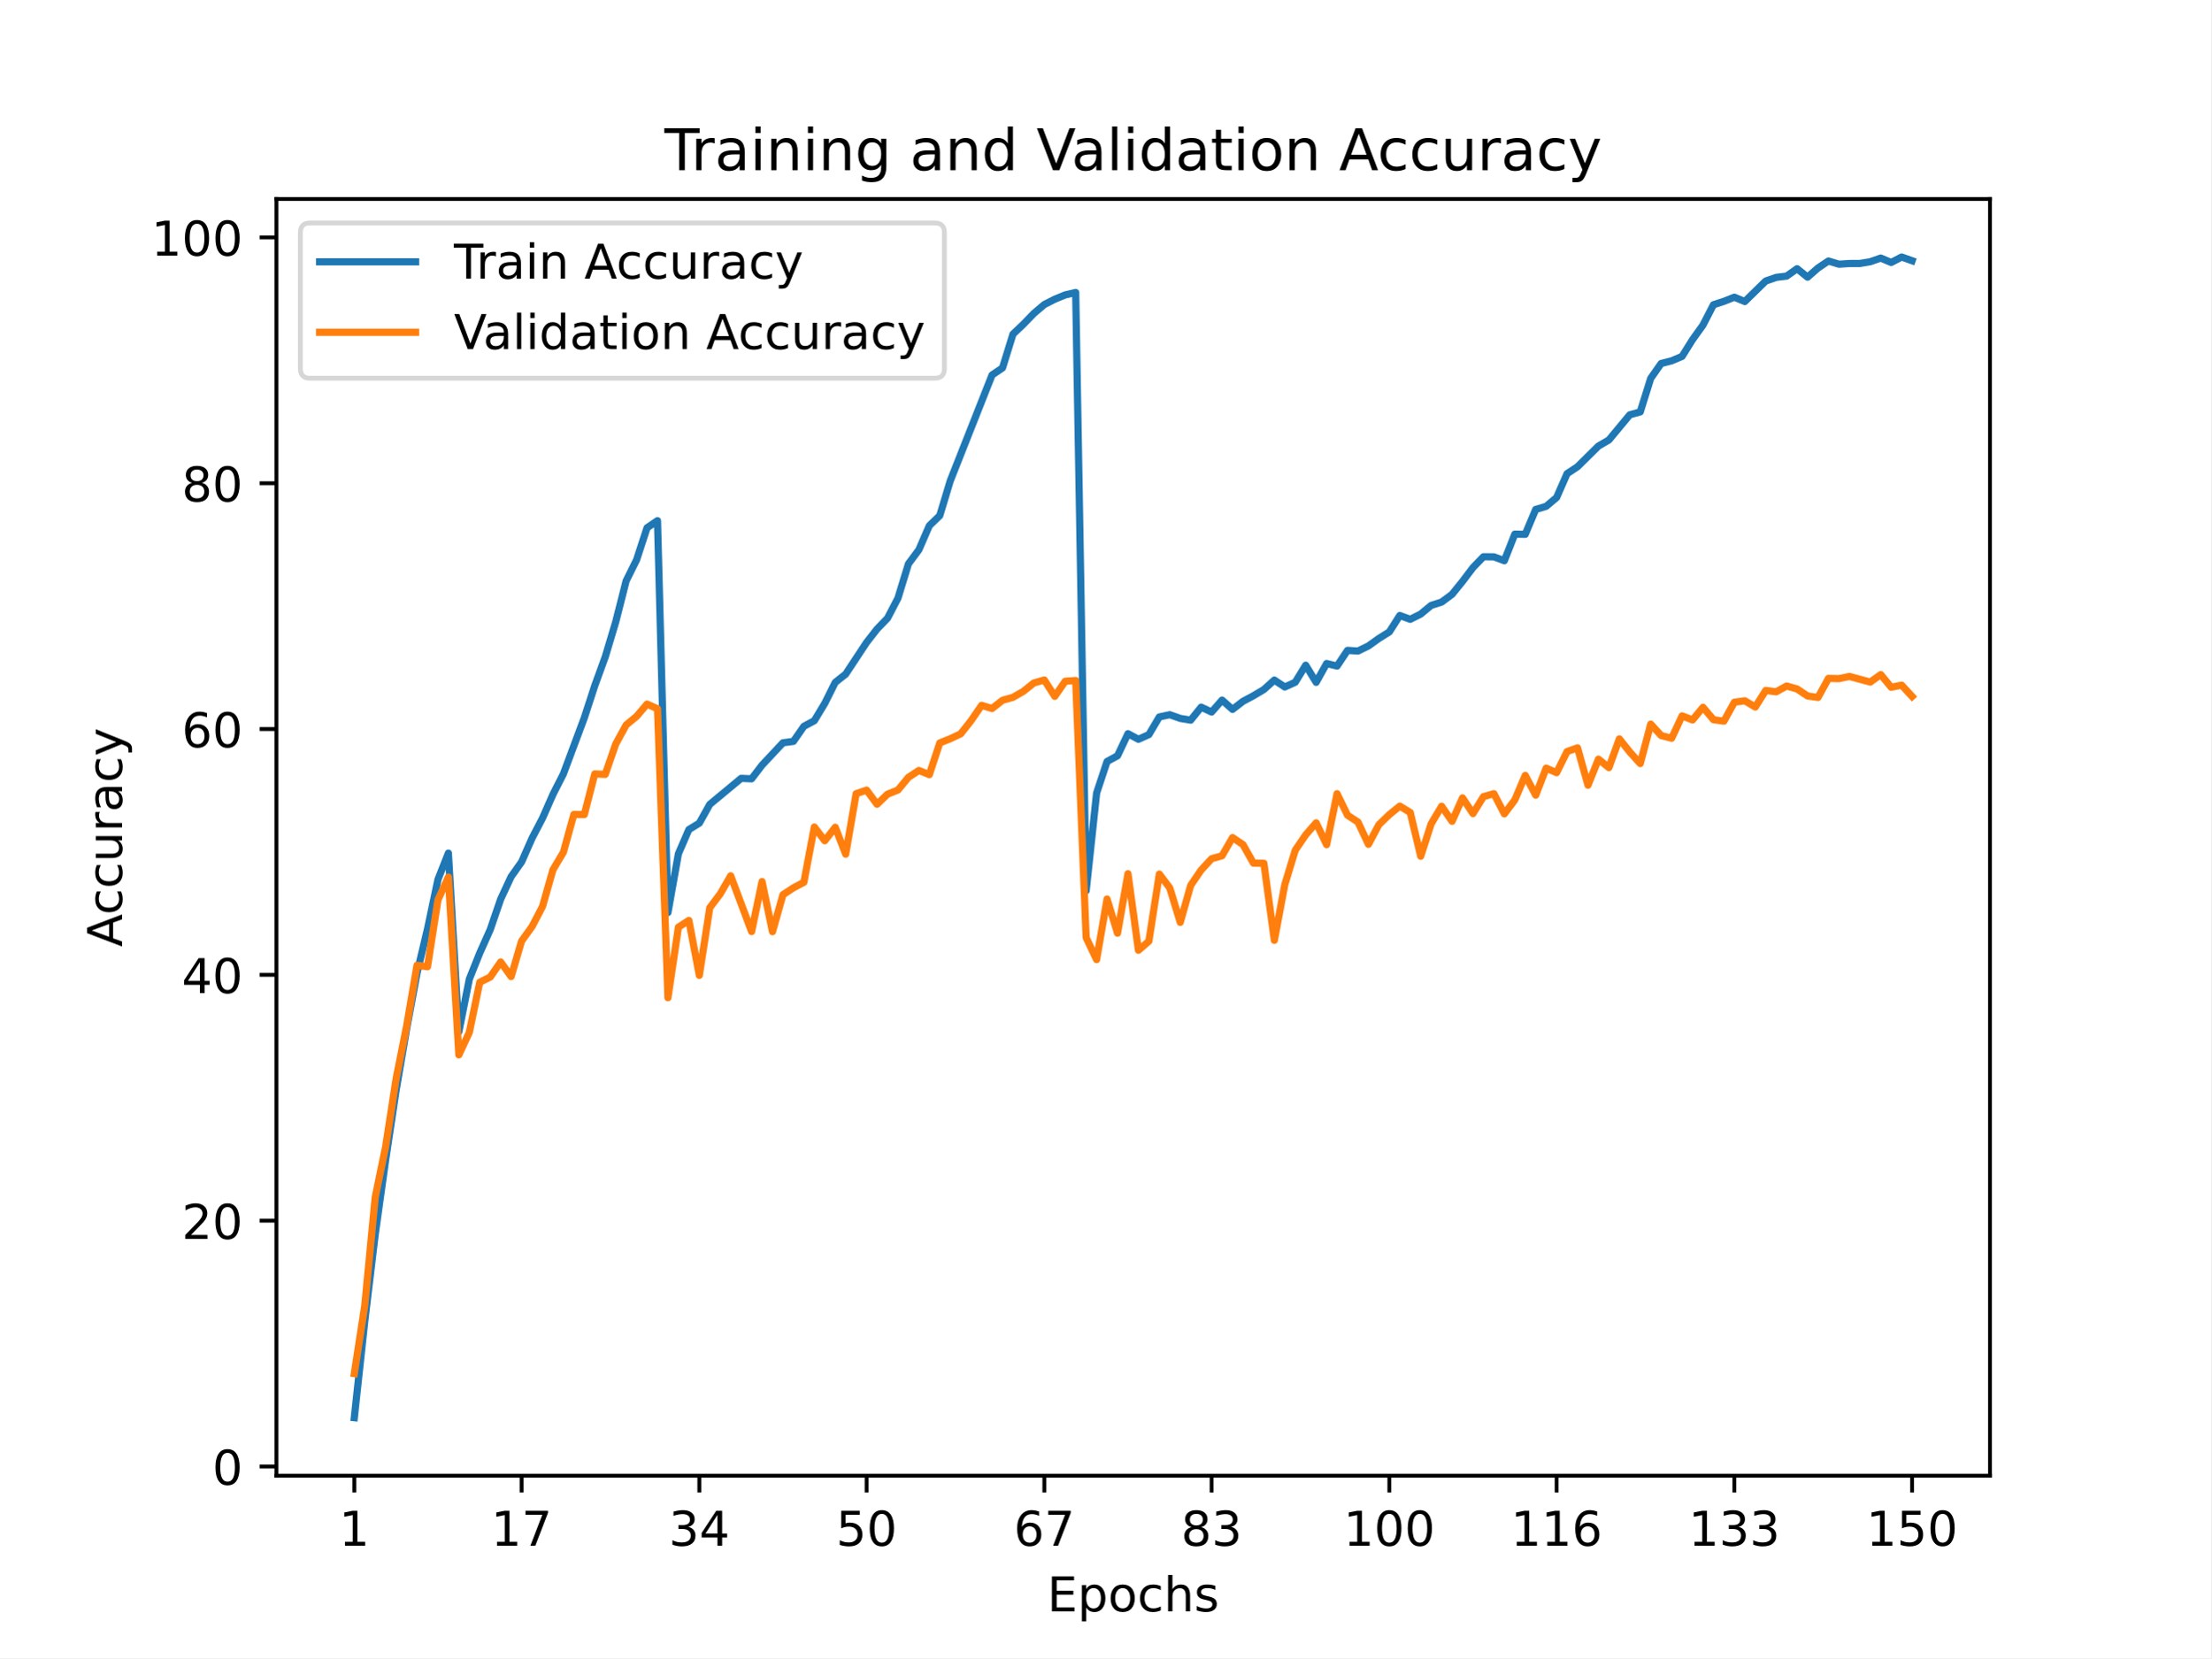
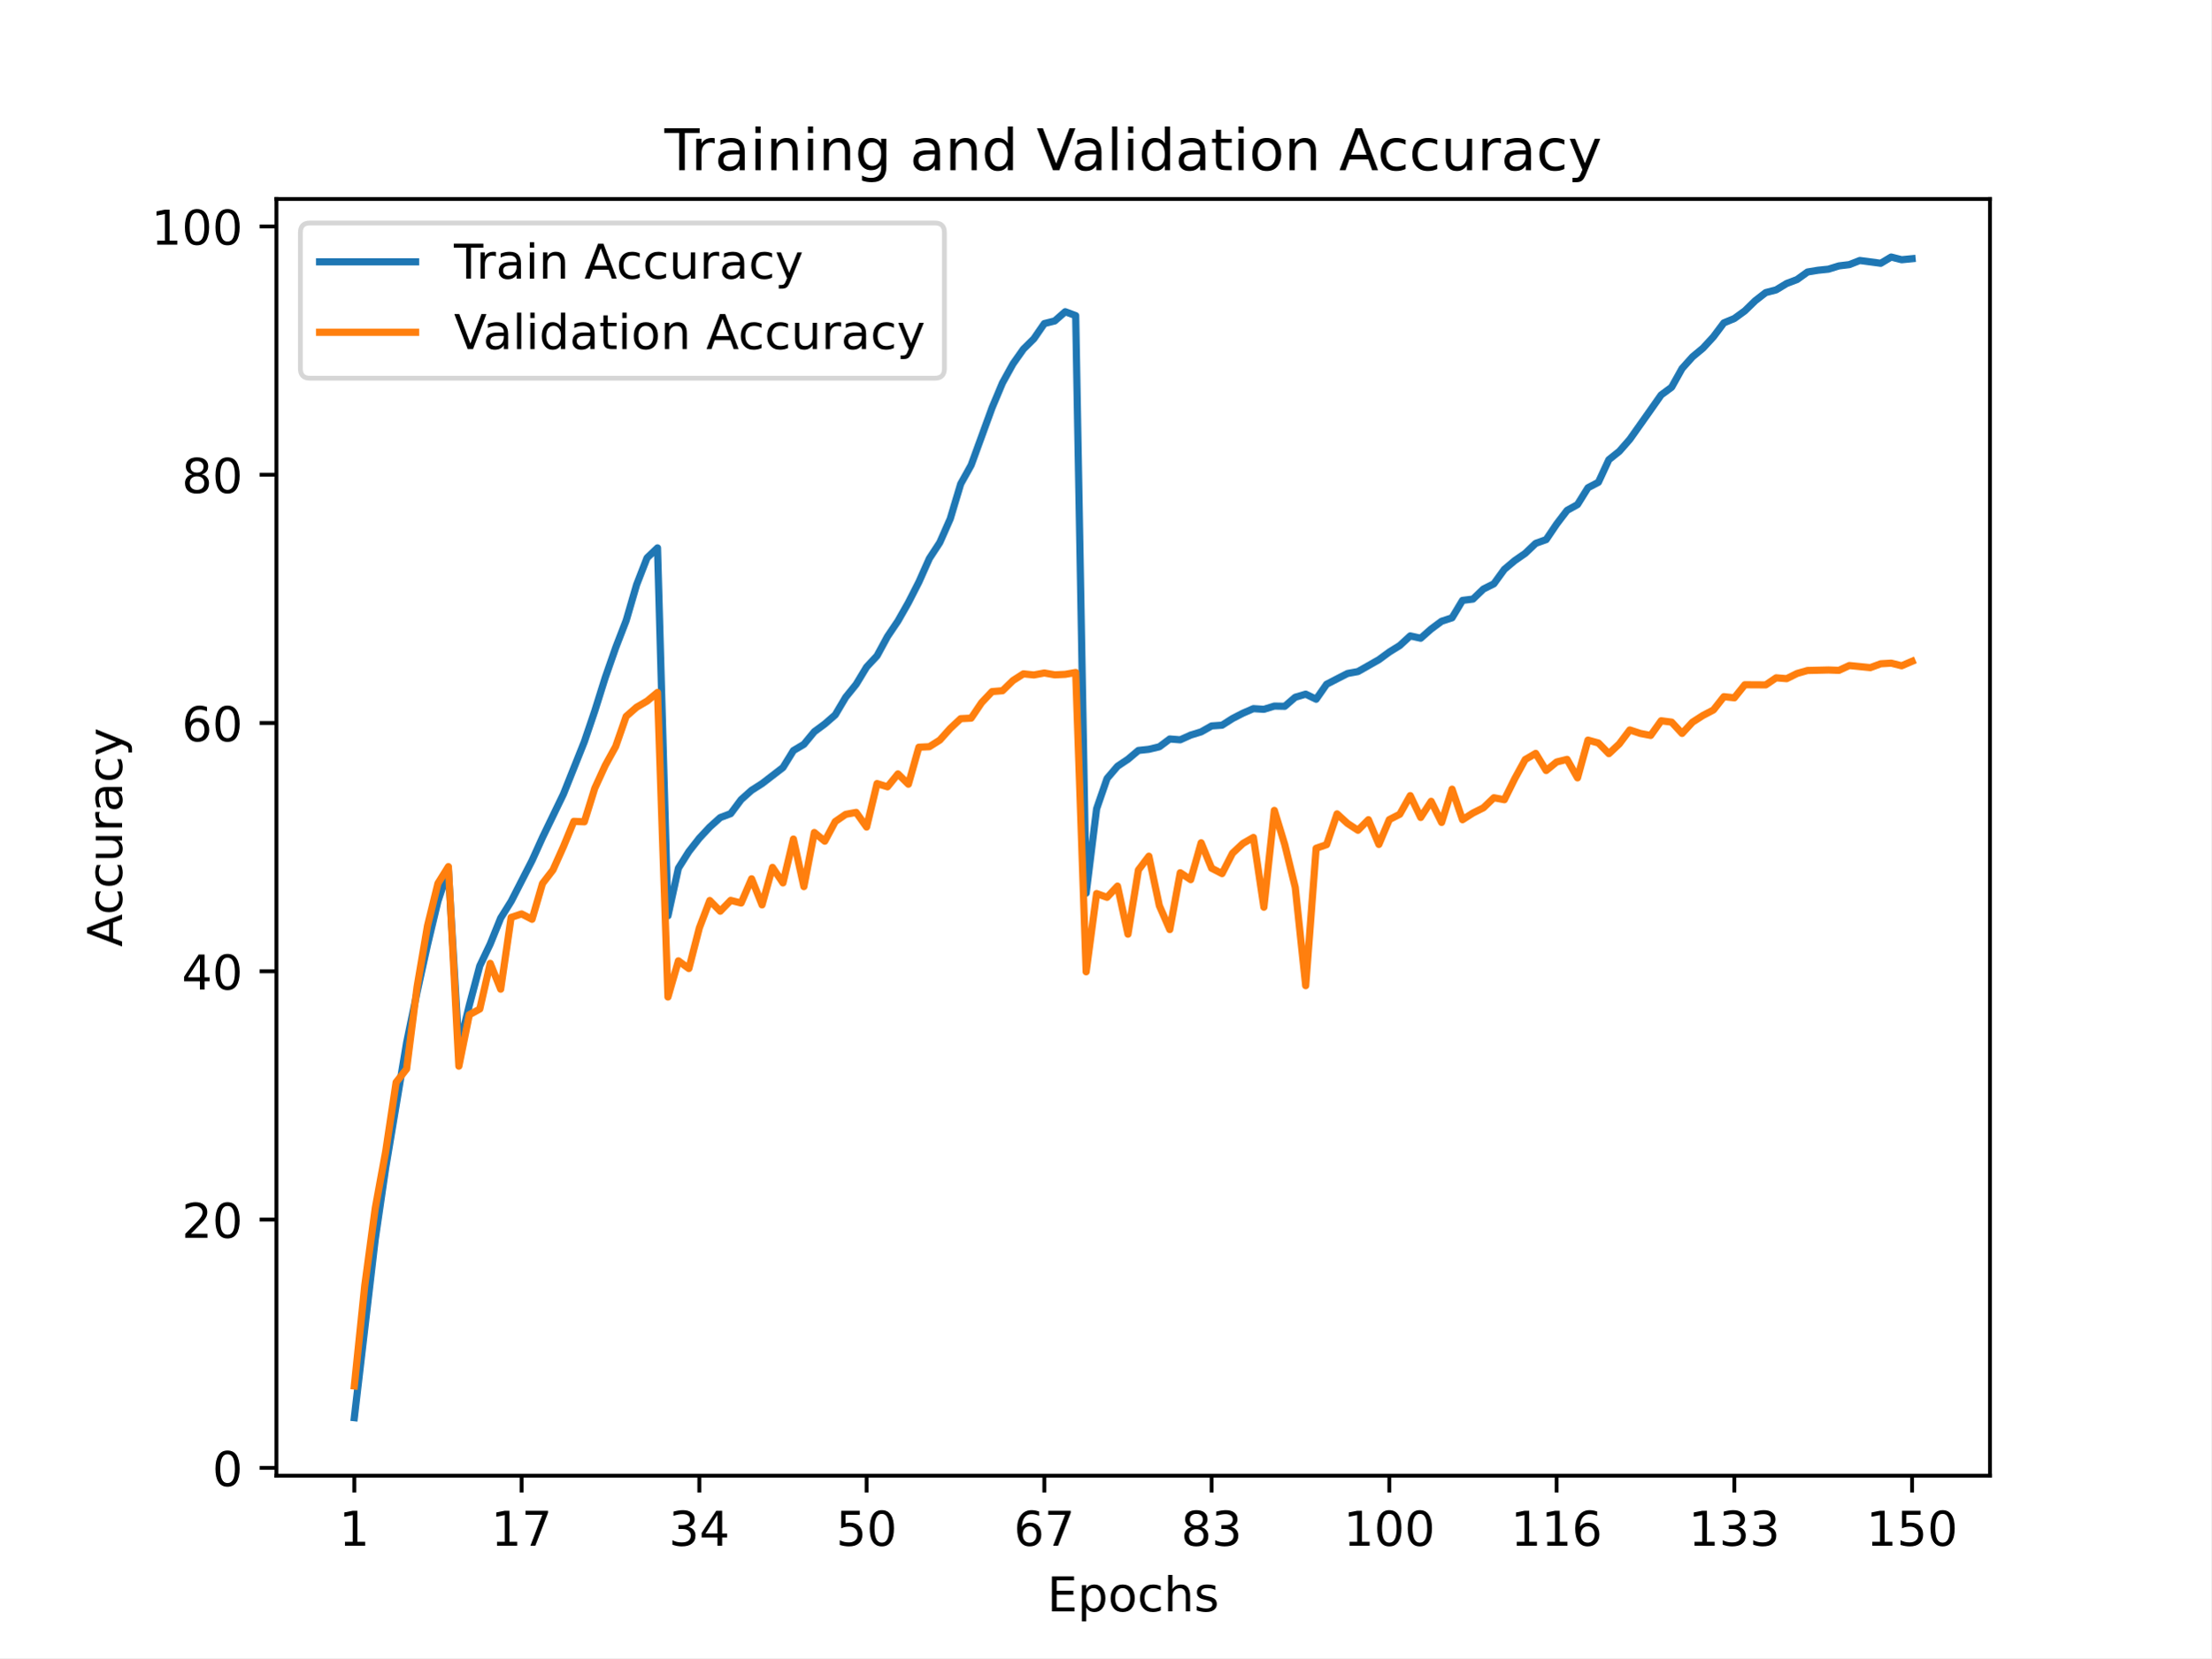
<svg xmlns="http://www.w3.org/2000/svg" xmlns:xlink="http://www.w3.org/1999/xlink" width="460.8pt" height="345.6pt" viewBox="0 0 460.8 345.6" version="1.1">
  <defs>
    <style type="text/css">*{stroke-linejoin: round; stroke-linecap: butt}</style>
  </defs>
  <g id="figure_1">
    <g id="patch_1">
      <path d="M 0 345.6  L 460.8 345.6  L 460.8 0  L 0 0  z " style="fill: #ffffff" />
    </g>
    <g id="axes_1">
      <g id="patch_2">
        <path d="M 57.6 307.584  L 414.72 307.584  L 414.72 41.472  L 57.6 41.472  z " style="fill: #ffffff" />
      </g>
      <g id="matplotlib.axis_1">
        <g id="xtick_1">
          <g id="line2d_1">
            <defs>
-               <path id="m8cea92394c" d="M 0 0  L 0 3.5  " style="stroke: #000000; stroke-width: 0.8" />
+               <path id="m83cbbfbbc2" d="M 0 0  L 0 3.5  " style="stroke: #000000; stroke-width: 0.8" />
            </defs>
            <g>
-               <use xlink:href="#m8cea92394c" x="73.833" y="307.584" style="stroke: #000000; stroke-width: 0.8" />
+               <use xlink:href="#m83cbbfbbc2" x="73.833" y="307.584" style="stroke: #000000; stroke-width: 0.8" />
            </g>
          </g>
          <g id="text_1">
            <g transform="translate(70.65148 322.1824) scale(0.1 -0.1)">
              <defs>
                <path id="DejaVuSans-31" d="M 794 531  L 1825 531  L 1825 4091  L 703 3866  L 703 4441  L 1819 4666  L 2450 4666  L 2450 531  L 3481 531  L 3481 0  L 794 0  L 794 531  z " transform="scale(0.015625)" />
              </defs>
              <use xlink:href="#DejaVuSans-31" />
            </g>
          </g>
        </g>
        <g id="xtick_2">
          <g id="line2d_2">
            <g>
-               <use xlink:href="#m8cea92394c" x="108.695" y="307.584" style="stroke: #000000; stroke-width: 0.8" />
+               <use xlink:href="#m83cbbfbbc2" x="108.695" y="307.584" style="stroke: #000000; stroke-width: 0.8" />
            </g>
          </g>
          <g id="text_2">
            <g transform="translate(102.3325 322.1824) scale(0.1 -0.1)">
              <defs>
                <path id="DejaVuSans-37" d="M 525 4666  L 3525 4666  L 3525 4397  L 1831 0  L 1172 0  L 2766 4134  L 525 4134  L 525 4666  z " transform="scale(0.015625)" />
              </defs>
              <use xlink:href="#DejaVuSans-31" />
              <use xlink:href="#DejaVuSans-37" x="63.623" />
            </g>
          </g>
        </g>
        <g id="xtick_3">
          <g id="line2d_3">
            <g>
-               <use xlink:href="#m8cea92394c" x="145.736" y="307.584" style="stroke: #000000; stroke-width: 0.8" />
+               <use xlink:href="#m83cbbfbbc2" x="145.736" y="307.584" style="stroke: #000000; stroke-width: 0.8" />
            </g>
          </g>
          <g id="text_3">
            <g transform="translate(139.3736 322.1824) scale(0.1 -0.1)">
              <defs>
                <path id="DejaVuSans-33" d="M 2597 2516  Q 3050 2419 3304 2112  Q 3559 1806 3559 1356  Q 3559 666 3084 287  Q 2609 -91 1734 -91  Q 1441 -91 1130 -33  Q 819 25 488 141  L 488 750  Q 750 597 1062 519  Q 1375 441 1716 441  Q 2309 441 2620 675  Q 2931 909 2931 1356  Q 2931 1769 2642 2001  Q 2353 2234 1838 2234  L 1294 2234  L 1294 2753  L 1863 2753  Q 2328 2753 2575 2939  Q 2822 3125 2822 3475  Q 2822 3834 2567 4026  Q 2313 4219 1838 4219  Q 1578 4219 1281 4162  Q 984 4106 628 3988  L 628 4550  Q 988 4650 1302 4700  Q 1616 4750 1894 4750  Q 2613 4750 3031 4423  Q 3450 4097 3450 3541  Q 3450 3153 3228 2886  Q 3006 2619 2597 2516  z " transform="scale(0.015625)" />
                <path id="DejaVuSans-34" d="M 2419 4116  L 825 1625  L 2419 1625  L 2419 4116  z M 2253 4666  L 3047 4666  L 3047 1625  L 3713 1625  L 3713 1100  L 3047 1100  L 3047 0  L 2419 0  L 2419 1100  L 313 1100  L 313 1709  L 2253 4666  z " transform="scale(0.015625)" />
              </defs>
              <use xlink:href="#DejaVuSans-33" />
              <use xlink:href="#DejaVuSans-34" x="63.623" />
            </g>
          </g>
        </g>
        <g id="xtick_4">
          <g id="line2d_4">
            <g>
-               <use xlink:href="#m8cea92394c" x="180.598" y="307.584" style="stroke: #000000; stroke-width: 0.8" />
+               <use xlink:href="#m83cbbfbbc2" x="180.598" y="307.584" style="stroke: #000000; stroke-width: 0.8" />
            </g>
          </g>
          <g id="text_4">
            <g transform="translate(174.2358 322.1824) scale(0.1 -0.1)">
              <defs>
                <path id="DejaVuSans-35" d="M 691 4666  L 3169 4666  L 3169 4134  L 1269 4134  L 1269 2991  Q 1406 3038 1543 3061  Q 1681 3084 1819 3084  Q 2600 3084 3056 2656  Q 3513 2228 3513 1497  Q 3513 744 3044 326  Q 2575 -91 1722 -91  Q 1428 -91 1123 -41  Q 819 9 494 109  L 494 744  Q 775 591 1075 516  Q 1375 441 1709 441  Q 2250 441 2565 725  Q 2881 1009 2881 1497  Q 2881 1984 2565 2268  Q 2250 2553 1709 2553  Q 1456 2553 1204 2497  Q 953 2441 691 2322  L 691 4666  z " transform="scale(0.015625)" />
                <path id="DejaVuSans-30" d="M 2034 4250  Q 1547 4250 1301 3770  Q 1056 3291 1056 2328  Q 1056 1369 1301 889  Q 1547 409 2034 409  Q 2525 409 2770 889  Q 3016 1369 3016 2328  Q 3016 3291 2770 3770  Q 2525 4250 2034 4250  z M 2034 4750  Q 2819 4750 3233 4129  Q 3647 3509 3647 2328  Q 3647 1150 3233 529  Q 2819 -91 2034 -91  Q 1250 -91 836 529  Q 422 1150 422 2328  Q 422 3509 836 4129  Q 1250 4750 2034 4750  z " transform="scale(0.015625)" />
              </defs>
              <use xlink:href="#DejaVuSans-35" />
              <use xlink:href="#DejaVuSans-30" x="63.623" />
            </g>
          </g>
        </g>
        <g id="xtick_5">
          <g id="line2d_5">
            <g>
-               <use xlink:href="#m8cea92394c" x="217.639" y="307.584" style="stroke: #000000; stroke-width: 0.8" />
+               <use xlink:href="#m83cbbfbbc2" x="217.639" y="307.584" style="stroke: #000000; stroke-width: 0.8" />
            </g>
          </g>
          <g id="text_5">
            <g transform="translate(211.2769 322.1824) scale(0.1 -0.1)">
              <defs>
                <path id="DejaVuSans-36" d="M 2113 2584  Q 1688 2584 1439 2293  Q 1191 2003 1191 1497  Q 1191 994 1439 701  Q 1688 409 2113 409  Q 2538 409 2786 701  Q 3034 994 3034 1497  Q 3034 2003 2786 2293  Q 2538 2584 2113 2584  z M 3366 4563  L 3366 3988  Q 3128 4100 2886 4159  Q 2644 4219 2406 4219  Q 1781 4219 1451 3797  Q 1122 3375 1075 2522  Q 1259 2794 1537 2939  Q 1816 3084 2150 3084  Q 2853 3084 3261 2657  Q 3669 2231 3669 1497  Q 3669 778 3244 343  Q 2819 -91 2113 -91  Q 1303 -91 875 529  Q 447 1150 447 2328  Q 447 3434 972 4092  Q 1497 4750 2381 4750  Q 2619 4750 2861 4703  Q 3103 4656 3366 4563  z " transform="scale(0.015625)" />
              </defs>
              <use xlink:href="#DejaVuSans-36" />
              <use xlink:href="#DejaVuSans-37" x="63.623" />
            </g>
          </g>
        </g>
        <g id="xtick_6">
          <g id="line2d_6">
            <g>
-               <use xlink:href="#m8cea92394c" x="252.502" y="307.584" style="stroke: #000000; stroke-width: 0.8" />
+               <use xlink:href="#m83cbbfbbc2" x="252.502" y="307.584" style="stroke: #000000; stroke-width: 0.8" />
            </g>
          </g>
          <g id="text_6">
            <g transform="translate(246.1392 322.1824) scale(0.1 -0.1)">
              <defs>
                <path id="DejaVuSans-38" d="M 2034 2216  Q 1584 2216 1326 1975  Q 1069 1734 1069 1313  Q 1069 891 1326 650  Q 1584 409 2034 409  Q 2484 409 2743 651  Q 3003 894 3003 1313  Q 3003 1734 2745 1975  Q 2488 2216 2034 2216  z M 1403 2484  Q 997 2584 770 2862  Q 544 3141 544 3541  Q 544 4100 942 4425  Q 1341 4750 2034 4750  Q 2731 4750 3128 4425  Q 3525 4100 3525 3541  Q 3525 3141 3298 2862  Q 3072 2584 2669 2484  Q 3125 2378 3379 2068  Q 3634 1759 3634 1313  Q 3634 634 3220 271  Q 2806 -91 2034 -91  Q 1263 -91 848 271  Q 434 634 434 1313  Q 434 1759 690 2068  Q 947 2378 1403 2484  z M 1172 3481  Q 1172 3119 1398 2916  Q 1625 2713 2034 2713  Q 2441 2713 2670 2916  Q 2900 3119 2900 3481  Q 2900 3844 2670 4047  Q 2441 4250 2034 4250  Q 1625 4250 1398 4047  Q 1172 3844 1172 3481  z " transform="scale(0.015625)" />
              </defs>
              <use xlink:href="#DejaVuSans-38" />
              <use xlink:href="#DejaVuSans-33" x="63.623" />
            </g>
          </g>
        </g>
        <g id="xtick_7">
          <g id="line2d_7">
            <g>
-               <use xlink:href="#m8cea92394c" x="289.543" y="307.584" style="stroke: #000000; stroke-width: 0.8" />
+               <use xlink:href="#m83cbbfbbc2" x="289.543" y="307.584" style="stroke: #000000; stroke-width: 0.8" />
            </g>
          </g>
          <g id="text_7">
            <g transform="translate(279.999 322.1824) scale(0.1 -0.1)">
              <use xlink:href="#DejaVuSans-31" />
              <use xlink:href="#DejaVuSans-30" x="63.623" />
              <use xlink:href="#DejaVuSans-30" x="127.246" />
            </g>
          </g>
        </g>
        <g id="xtick_8">
          <g id="line2d_8">
            <g>
-               <use xlink:href="#m8cea92394c" x="324.405" y="307.584" style="stroke: #000000; stroke-width: 0.8" />
+               <use xlink:href="#m83cbbfbbc2" x="324.405" y="307.584" style="stroke: #000000; stroke-width: 0.8" />
            </g>
          </g>
          <g id="text_8">
            <g transform="translate(314.8613 322.1824) scale(0.1 -0.1)">
              <use xlink:href="#DejaVuSans-31" />
              <use xlink:href="#DejaVuSans-31" x="63.623" />
              <use xlink:href="#DejaVuSans-36" x="127.246" />
            </g>
          </g>
        </g>
        <g id="xtick_9">
          <g id="line2d_9">
            <g>
-               <use xlink:href="#m8cea92394c" x="361.446" y="307.584" style="stroke: #000000; stroke-width: 0.8" />
+               <use xlink:href="#m83cbbfbbc2" x="361.446" y="307.584" style="stroke: #000000; stroke-width: 0.8" />
            </g>
          </g>
          <g id="text_9">
            <g transform="translate(351.9024 322.1824) scale(0.1 -0.1)">
              <use xlink:href="#DejaVuSans-31" />
              <use xlink:href="#DejaVuSans-33" x="63.623" />
              <use xlink:href="#DejaVuSans-33" x="127.246" />
            </g>
          </g>
        </g>
        <g id="xtick_10">
          <g id="line2d_10">
            <g>
-               <use xlink:href="#m8cea92394c" x="398.487" y="307.584" style="stroke: #000000; stroke-width: 0.8" />
+               <use xlink:href="#m83cbbfbbc2" x="398.487" y="307.584" style="stroke: #000000; stroke-width: 0.8" />
            </g>
          </g>
          <g id="text_10">
            <g transform="translate(388.9435 322.1824) scale(0.1 -0.1)">
              <use xlink:href="#DejaVuSans-31" />
              <use xlink:href="#DejaVuSans-35" x="63.623" />
              <use xlink:href="#DejaVuSans-30" x="127.246" />
            </g>
          </g>
        </g>
        <g id="text_11">
          <g transform="translate(218.2444 335.8606) scale(0.1 -0.1)">
            <defs>
              <path id="DejaVuSans-45" d="M 628 4666  L 3578 4666  L 3578 4134  L 1259 4134  L 1259 2753  L 3481 2753  L 3481 2222  L 1259 2222  L 1259 531  L 3634 531  L 3634 0  L 628 0  L 628 4666  z " transform="scale(0.015625)" />
              <path id="DejaVuSans-70" d="M 1159 525  L 1159 -1331  L 581 -1331  L 581 3500  L 1159 3500  L 1159 2969  Q 1341 3281 1617 3432  Q 1894 3584 2278 3584  Q 2916 3584 3314 3078  Q 3713 2572 3713 1747  Q 3713 922 3314 415  Q 2916 -91 2278 -91  Q 1894 -91 1617 61  Q 1341 213 1159 525  z M 3116 1747  Q 3116 2381 2855 2742  Q 2594 3103 2138 3103  Q 1681 3103 1420 2742  Q 1159 2381 1159 1747  Q 1159 1113 1420 752  Q 1681 391 2138 391  Q 2594 391 2855 752  Q 3116 1113 3116 1747  z " transform="scale(0.015625)" />
              <path id="DejaVuSans-6f" d="M 1959 3097  Q 1497 3097 1228 2736  Q 959 2375 959 1747  Q 959 1119 1226 758  Q 1494 397 1959 397  Q 2419 397 2687 759  Q 2956 1122 2956 1747  Q 2956 2369 2687 2733  Q 2419 3097 1959 3097  z M 1959 3584  Q 2709 3584 3137 3096  Q 3566 2609 3566 1747  Q 3566 888 3137 398  Q 2709 -91 1959 -91  Q 1206 -91 779 398  Q 353 888 353 1747  Q 353 2609 779 3096  Q 1206 3584 1959 3584  z " transform="scale(0.015625)" />
              <path id="DejaVuSans-63" d="M 3122 3366  L 3122 2828  Q 2878 2963 2633 3030  Q 2388 3097 2138 3097  Q 1578 3097 1268 2742  Q 959 2388 959 1747  Q 959 1106 1268 751  Q 1578 397 2138 397  Q 2388 397 2633 464  Q 2878 531 3122 666  L 3122 134  Q 2881 22 2623 -34  Q 2366 -91 2075 -91  Q 1284 -91 818 406  Q 353 903 353 1747  Q 353 2603 823 3093  Q 1294 3584 2113 3584  Q 2378 3584 2631 3529  Q 2884 3475 3122 3366  z " transform="scale(0.015625)" />
              <path id="DejaVuSans-68" d="M 3513 2113  L 3513 0  L 2938 0  L 2938 2094  Q 2938 2591 2744 2837  Q 2550 3084 2163 3084  Q 1697 3084 1428 2787  Q 1159 2491 1159 1978  L 1159 0  L 581 0  L 581 4863  L 1159 4863  L 1159 2956  Q 1366 3272 1645 3428  Q 1925 3584 2291 3584  Q 2894 3584 3203 3211  Q 3513 2838 3513 2113  z " transform="scale(0.015625)" />
              <path id="DejaVuSans-73" d="M 2834 3397  L 2834 2853  Q 2591 2978 2328 3040  Q 2066 3103 1784 3103  Q 1356 3103 1142 2972  Q 928 2841 928 2578  Q 928 2378 1081 2264  Q 1234 2150 1697 2047  L 1894 2003  Q 2506 1872 2764 1633  Q 3022 1394 3022 966  Q 3022 478 2636 193  Q 2250 -91 1575 -91  Q 1294 -91 989 -36  Q 684 19 347 128  L 347 722  Q 666 556 975 473  Q 1284 391 1588 391  Q 1994 391 2212 530  Q 2431 669 2431 922  Q 2431 1156 2273 1281  Q 2116 1406 1581 1522  L 1381 1569  Q 847 1681 609 1914  Q 372 2147 372 2553  Q 372 3047 722 3315  Q 1072 3584 1716 3584  Q 2034 3584 2315 3537  Q 2597 3491 2834 3397  z " transform="scale(0.015625)" />
            </defs>
            <use xlink:href="#DejaVuSans-45" />
            <use xlink:href="#DejaVuSans-70" x="63.184" />
            <use xlink:href="#DejaVuSans-6f" x="126.66" />
            <use xlink:href="#DejaVuSans-63" x="187.842" />
            <use xlink:href="#DejaVuSans-68" x="242.822" />
            <use xlink:href="#DejaVuSans-73" x="306.201" />
          </g>
        </g>
      </g>
      <g id="matplotlib.axis_2">
        <g id="ytick_1">
          <g id="line2d_11">
            <defs>
-               <path id="mb3d48fcb47" d="M 0 0  L -3.5 0  " style="stroke: #000000; stroke-width: 0.8" />
+               <path id="m6da73e9159" d="M 0 0  L -3.5 0  " style="stroke: #000000; stroke-width: 0.8" />
            </defs>
            <g>
-               <use xlink:href="#mb3d48fcb47" x="57.6" y="305.669" style="stroke: #000000; stroke-width: 0.8" />
+               <use xlink:href="#m6da73e9159" x="57.6" y="305.955" style="stroke: #000000; stroke-width: 0.8" />
            </g>
          </g>
          <g id="text_12">
-             <g transform="translate(44.2375 309.4683) scale(0.1 -0.1)">
+             <g transform="translate(44.2375 309.7544) scale(0.1 -0.1)">
              <use xlink:href="#DejaVuSans-30" />
            </g>
          </g>
        </g>
        <g id="ytick_2">
          <g id="line2d_12">
            <g>
-               <use xlink:href="#mb3d48fcb47" x="57.6" y="254.431" style="stroke: #000000; stroke-width: 0.8" />
+               <use xlink:href="#m6da73e9159" x="57.6" y="254.202" style="stroke: #000000; stroke-width: 0.8" />
            </g>
          </g>
          <g id="text_13">
-             <g transform="translate(37.875 258.2298) scale(0.1 -0.1)">
+             <g transform="translate(37.875 258.0007) scale(0.1 -0.1)">
              <defs>
                <path id="DejaVuSans-32" d="M 1228 531  L 3431 531  L 3431 0  L 469 0  L 469 531  Q 828 903 1448 1529  Q 2069 2156 2228 2338  Q 2531 2678 2651 2914  Q 2772 3150 2772 3378  Q 2772 3750 2511 3984  Q 2250 4219 1831 4219  Q 1534 4219 1204 4116  Q 875 4013 500 3803  L 500 4441  Q 881 4594 1212 4672  Q 1544 4750 1819 4750  Q 2544 4750 2975 4387  Q 3406 4025 3406 3419  Q 3406 3131 3298 2873  Q 3191 2616 2906 2266  Q 2828 2175 2409 1742  Q 1991 1309 1228 531  z " transform="scale(0.015625)" />
              </defs>
              <use xlink:href="#DejaVuSans-32" />
              <use xlink:href="#DejaVuSans-30" x="63.623" />
            </g>
          </g>
        </g>
        <g id="ytick_3">
          <g id="line2d_13">
            <g>
-               <use xlink:href="#mb3d48fcb47" x="57.6" y="203.192" style="stroke: #000000; stroke-width: 0.8" />
+               <use xlink:href="#m6da73e9159" x="57.6" y="202.448" style="stroke: #000000; stroke-width: 0.8" />
            </g>
          </g>
          <g id="text_14">
-             <g transform="translate(37.875 206.9913) scale(0.1 -0.1)">
+             <g transform="translate(37.875 206.247) scale(0.1 -0.1)">
              <use xlink:href="#DejaVuSans-34" />
              <use xlink:href="#DejaVuSans-30" x="63.623" />
            </g>
          </g>
        </g>
        <g id="ytick_4">
          <g id="line2d_14">
            <g>
-               <use xlink:href="#mb3d48fcb47" x="57.6" y="151.954" style="stroke: #000000; stroke-width: 0.8" />
+               <use xlink:href="#m6da73e9159" x="57.6" y="150.694" style="stroke: #000000; stroke-width: 0.8" />
            </g>
          </g>
          <g id="text_15">
-             <g transform="translate(37.875 155.7528) scale(0.1 -0.1)">
+             <g transform="translate(37.875 154.4934) scale(0.1 -0.1)">
              <use xlink:href="#DejaVuSans-36" />
              <use xlink:href="#DejaVuSans-30" x="63.623" />
            </g>
          </g>
        </g>
        <g id="ytick_5">
          <g id="line2d_15">
            <g>
-               <use xlink:href="#mb3d48fcb47" x="57.6" y="100.715" style="stroke: #000000; stroke-width: 0.8" />
+               <use xlink:href="#m6da73e9159" x="57.6" y="98.94" style="stroke: #000000; stroke-width: 0.8" />
            </g>
          </g>
          <g id="text_16">
-             <g transform="translate(37.875 104.5143) scale(0.1 -0.1)">
+             <g transform="translate(37.875 102.7397) scale(0.1 -0.1)">
              <use xlink:href="#DejaVuSans-38" />
              <use xlink:href="#DejaVuSans-30" x="63.623" />
            </g>
          </g>
        </g>
        <g id="ytick_6">
          <g id="line2d_16">
            <g>
-               <use xlink:href="#mb3d48fcb47" x="57.6" y="49.477" style="stroke: #000000; stroke-width: 0.8" />
+               <use xlink:href="#m6da73e9159" x="57.6" y="47.187" style="stroke: #000000; stroke-width: 0.8" />
            </g>
          </g>
          <g id="text_17">
-             <g transform="translate(31.5125 53.27582) scale(0.1 -0.1)">
+             <g transform="translate(31.5125 50.98599) scale(0.1 -0.1)">
              <use xlink:href="#DejaVuSans-31" />
              <use xlink:href="#DejaVuSans-30" x="63.623" />
              <use xlink:href="#DejaVuSans-30" x="127.246" />
            </g>
          </g>
        </g>
        <g id="text_18">
          <g transform="translate(25.43281 197.3561) rotate(-90) scale(0.1 -0.1)">
            <defs>
              <path id="DejaVuSans-41" d="M 2188 4044  L 1331 1722  L 3047 1722  L 2188 4044  z M 1831 4666  L 2547 4666  L 4325 0  L 3669 0  L 3244 1197  L 1141 1197  L 716 0  L 50 0  L 1831 4666  z " transform="scale(0.015625)" />
              <path id="DejaVuSans-75" d="M 544 1381  L 544 3500  L 1119 3500  L 1119 1403  Q 1119 906 1312 657  Q 1506 409 1894 409  Q 2359 409 2629 706  Q 2900 1003 2900 1516  L 2900 3500  L 3475 3500  L 3475 0  L 2900 0  L 2900 538  Q 2691 219 2414 64  Q 2138 -91 1772 -91  Q 1169 -91 856 284  Q 544 659 544 1381  z M 1991 3584  L 1991 3584  z " transform="scale(0.015625)" />
              <path id="DejaVuSans-72" d="M 2631 2963  Q 2534 3019 2420 3045  Q 2306 3072 2169 3072  Q 1681 3072 1420 2755  Q 1159 2438 1159 1844  L 1159 0  L 581 0  L 581 3500  L 1159 3500  L 1159 2956  Q 1341 3275 1631 3429  Q 1922 3584 2338 3584  Q 2397 3584 2469 3576  Q 2541 3569 2628 3553  L 2631 2963  z " transform="scale(0.015625)" />
              <path id="DejaVuSans-61" d="M 2194 1759  Q 1497 1759 1228 1600  Q 959 1441 959 1056  Q 959 750 1161 570  Q 1363 391 1709 391  Q 2188 391 2477 730  Q 2766 1069 2766 1631  L 2766 1759  L 2194 1759  z M 3341 1997  L 3341 0  L 2766 0  L 2766 531  Q 2569 213 2275 61  Q 1981 -91 1556 -91  Q 1019 -91 701 211  Q 384 513 384 1019  Q 384 1609 779 1909  Q 1175 2209 1959 2209  L 2766 2209  L 2766 2266  Q 2766 2663 2505 2880  Q 2244 3097 1772 3097  Q 1472 3097 1187 3025  Q 903 2953 641 2809  L 641 3341  Q 956 3463 1253 3523  Q 1550 3584 1831 3584  Q 2591 3584 2966 3190  Q 3341 2797 3341 1997  z " transform="scale(0.015625)" />
              <path id="DejaVuSans-79" d="M 2059 -325  Q 1816 -950 1584 -1140  Q 1353 -1331 966 -1331  L 506 -1331  L 506 -850  L 844 -850  Q 1081 -850 1212 -737  Q 1344 -625 1503 -206  L 1606 56  L 191 3500  L 800 3500  L 1894 763  L 2988 3500  L 3597 3500  L 2059 -325  z " transform="scale(0.015625)" />
            </defs>
            <use xlink:href="#DejaVuSans-41" />
            <use xlink:href="#DejaVuSans-63" x="66.658" />
            <use xlink:href="#DejaVuSans-63" x="121.639" />
            <use xlink:href="#DejaVuSans-75" x="176.619" />
            <use xlink:href="#DejaVuSans-72" x="239.998" />
            <use xlink:href="#DejaVuSans-61" x="281.111" />
            <use xlink:href="#DejaVuSans-63" x="342.391" />
            <use xlink:href="#DejaVuSans-79" x="397.371" />
          </g>
        </g>
      </g>
      <g id="line2d_17">
-         <path d="M 73.833 295.488  L 76.012 275.387  L 78.191 257.256  L 80.369 241.69  L 82.548 227.215  L 84.727 214.48  L 86.906 202.798  L 89.085 193.639  L 91.264 183.319  L 93.443 177.816  L 95.622 215.036  L 97.801 204.084  L 99.979 198.632  L 102.158 193.762  L 104.337 187.408  L 106.516 182.725  L 108.695 179.651  L 110.874 174.709  L 113.053 170.538  L 115.232 165.583  L 117.411 161.294  L 121.768 149.612  L 123.947 142.92  L 126.126 136.928  L 128.305 129.66  L 130.484 121.08  L 132.663 116.686  L 134.842 110.007  L 137.021 108.521  L 139.199 190.198  L 141.378 177.949  L 143.557 172.908  L 145.736 171.568  L 147.915 167.656  L 154.452 162.232  L 156.631 162.327  L 158.809 159.478  L 163.167 154.82  L 165.346 154.528  L 167.525 151.385  L 169.704 150.217  L 171.883 146.602  L 174.062 142.231  L 176.241 140.509  L 180.598 133.905  L 182.777 131.115  L 184.956 128.853  L 187.135 124.667  L 189.314 117.532  L 191.493 114.596  L 193.672 109.569  L 195.851 107.466  L 198.029 100.236  L 206.745 78.162  L 208.924 76.684  L 211.103 69.639  L 213.282 67.574  L 215.461 65.32  L 217.639 63.472  L 219.818 62.361  L 221.997 61.469  L 224.176 60.959  L 226.355 185.666  L 228.534 165.306  L 230.713 158.715  L 232.892 157.528  L 235.071 152.922  L 237.249 154.088  L 239.428 153.112  L 241.607 149.43  L 243.786 148.964  L 245.965 149.738  L 248.144 150.096  L 250.323 147.391  L 252.502 148.41  L 254.681 145.92  L 256.859 147.86  L 259.038 146.176  L 261.217 145.013  L 263.396 143.714  L 265.575 141.749  L 267.754 143.189  L 269.933 142.198  L 272.112 138.647  L 274.291 142.221  L 276.469 138.299  L 278.648 138.826  L 280.827 135.555  L 283.006 135.693  L 285.185 134.63  L 287.364 133.07  L 289.543 131.707  L 291.722 128.287  L 293.901 129.083  L 296.079 127.989  L 298.258 126.181  L 300.437 125.491  L 302.616 123.872  L 304.795 121.18  L 306.974 118.295  L 309.153 116.043  L 311.332 116.064  L 313.511 116.865  L 315.689 111.332  L 317.868 111.368  L 320.047 106.18  L 322.226 105.532  L 324.405 103.692  L 326.584 98.722  L 328.763 97.274  L 333.121 92.968  L 335.299 91.7  L 339.657 86.45  L 341.836 85.846  L 344.015 78.862  L 346.194 75.757  L 348.373 75.198  L 350.552 74.279  L 352.731 70.787  L 354.909 67.751  L 357.088 63.516  L 359.267 62.804  L 361.446 61.943  L 363.625 62.84  L 367.983 58.574  L 370.162 57.811  L 372.341 57.544  L 374.519 56.004  L 376.698 57.767  L 378.877 55.856  L 381.056 54.396  L 383.235 55.062  L 385.414 54.923  L 387.593 54.913  L 389.772 54.544  L 391.951 53.786  L 394.129 54.703  L 396.308 53.568  L 398.487 54.342  L 398.487 54.342  " clip-path="url(#pd574b12890)" style="fill: none; stroke: #1f77b4; stroke-width: 1.5; stroke-linecap: square" />
+         <path d="M 73.833 295.488  L 78.191 258.316  L 80.369 243.432  L 84.727 217.358  L 86.906 206.816  L 89.085 196.936  L 91.264 187.83  L 93.443 181.309  L 95.622 218.411  L 97.801 209.523  L 99.979 201.333  L 102.158 196.755  L 104.337 191.357  L 106.516 187.874  L 110.874 179.363  L 113.053 174.55  L 117.411 165.527  L 121.768 154.614  L 123.947 148.189  L 126.126 141.239  L 128.305 135  L 130.484 129.354  L 132.663 121.883  L 134.842 116.278  L 137.021 114.197  L 139.199 190.881  L 141.378 180.955  L 143.557 177.49  L 145.736 174.708  L 147.915 172.371  L 150.094 170.41  L 152.273 169.587  L 154.452 166.663  L 156.631 164.717  L 158.809 163.332  L 163.167 159.979  L 165.346 156.441  L 167.525 155.148  L 169.704 152.506  L 171.883 150.899  L 174.062 149.004  L 176.241 145.327  L 178.419 142.633  L 180.598 139.029  L 182.777 136.687  L 184.956 132.663  L 187.135 129.434  L 189.314 125.596  L 191.493 121.319  L 193.672 116.423  L 195.851 113.085  L 198.029 108.142  L 200.208 100.866  L 202.387 96.956  L 206.745 84.99  L 208.924 79.794  L 211.103 75.848  L 213.282 72.761  L 215.461 70.603  L 217.639 67.438  L 219.818 66.882  L 221.997 64.967  L 224.176 65.782  L 226.355 186.169  L 228.534 168.583  L 230.713 162.261  L 232.892 159.71  L 235.071 158.248  L 237.249 156.413  L 239.428 156.177  L 241.607 155.657  L 243.786 154.027  L 245.965 154.198  L 248.144 153.209  L 250.323 152.542  L 252.502 151.305  L 254.681 151.15  L 256.859 149.763  L 259.038 148.642  L 261.217 147.7  L 263.396 147.845  L 265.575 147.167  L 267.754 147.209  L 269.933 145.322  L 272.112 144.683  L 274.291 145.736  L 276.469 142.613  L 280.827 140.372  L 283.006 139.973  L 287.364 137.497  L 289.543 135.895  L 291.722 134.547  L 293.901 132.539  L 296.079 133.023  L 298.258 131.1  L 300.437 129.483  L 302.616 128.769  L 304.795 125.138  L 306.974 124.864  L 309.153 122.768  L 311.332 121.678  L 313.511 118.669  L 315.689 116.837  L 317.868 115.328  L 320.047 113.248  L 322.226 112.471  L 324.405 109.237  L 326.584 106.377  L 328.763 105.161  L 330.942 101.658  L 333.121 100.509  L 335.299 95.807  L 337.478 94.063  L 339.657 91.576  L 344.015 85.412  L 346.194 82.312  L 348.373 80.705  L 350.552 76.8  L 352.731 74.368  L 354.909 72.559  L 357.088 70.191  L 359.267 67.285  L 361.446 66.382  L 363.625 64.796  L 365.804 62.674  L 367.983 60.979  L 370.162 60.41  L 372.341 59.085  L 374.519 58.259  L 376.698 56.689  L 378.877 56.324  L 381.056 56.099  L 383.235 55.416  L 385.414 55.149  L 387.593 54.285  L 391.951 54.872  L 394.129 53.568  L 396.308 54.13  L 398.487 53.917  L 398.487 53.917  " clip-path="url(#pf33b2040c1)" style="fill: none; stroke: #1f77b4; stroke-width: 1.5; stroke-linecap: square" />
      </g>
      <g id="line2d_18">
-         <path d="M 73.833 286.301  L 76.012 272.133  L 78.191 249.537  L 80.369 238.982  L 82.548 224.84  L 84.727 213.927  L 86.906 201.194  L 89.085 201.501  L 91.264 187.564  L 93.443 182.799  L 95.622 219.87  L 97.801 215.182  L 99.979 204.729  L 102.158 203.653  L 104.337 200.502  L 106.516 203.551  L 108.695 196.147  L 110.874 193.124  L 113.053 188.948  L 115.232 181.288  L 117.411 177.624  L 119.589 169.759  L 121.768 169.785  L 123.947 161.305  L 126.126 161.407  L 128.305 155.105  L 130.484 151.108  L 132.663 149.315  L 134.842 146.753  L 137.021 147.726  L 139.199 207.957  L 141.378 193.252  L 143.557 191.843  L 145.736 203.295  L 147.915 189.204  L 150.094 186.309  L 152.273 182.543  L 156.631 194.174  L 158.809 183.747  L 160.988 194.2  L 163.167 186.488  L 165.346 185.054  L 167.525 183.901  L 169.704 172.372  L 171.883 175.241  L 174.062 172.423  L 176.241 178.034  L 178.419 165.429  L 180.598 164.686  L 182.777 167.633  L 184.956 165.532  L 187.135 164.661  L 189.314 162.022  L 191.493 160.587  L 193.672 161.458  L 195.851 154.849  L 198.029 153.978  L 200.208 152.953  L 202.387 150.186  L 204.566 147.009  L 206.745 147.675  L 208.924 145.959  L 211.103 145.344  L 213.282 144.088  L 215.461 142.346  L 217.639 141.732  L 219.818 145.139  L 221.997 141.988  L 224.176 141.834  L 226.355 195.429  L 228.534 200.015  L 230.713 187.385  L 232.892 194.507  L 235.071 182.107  L 237.249 198.068  L 239.428 196.172  L 241.607 182.184  L 243.786 185.079  L 245.965 192.253  L 248.144 184.541  L 250.323 181.339  L 252.502 178.982  L 254.681 178.367  L 256.859 174.575  L 259.038 176.036  L 261.217 179.904  L 263.396 179.93  L 265.575 195.993  L 267.754 184.388  L 269.933 177.214  L 272.112 174.012  L 274.291 171.501  L 276.469 176.061  L 278.648 165.429  L 280.827 169.913  L 283.006 171.347  L 285.185 175.984  L 287.364 171.885  L 289.543 169.785  L 291.722 168.017  L 293.901 169.349  L 296.079 178.47  L 298.258 171.706  L 300.437 168.042  L 302.616 171.194  L 304.795 166.3  L 306.974 169.58  L 309.153 166.044  L 311.332 165.429  L 313.511 169.631  L 315.689 166.736  L 317.868 161.612  L 320.047 165.737  L 322.226 160.101  L 324.405 161.048  L 326.584 156.642  L 328.763 155.873  L 330.942 163.662  L 333.121 158.23  L 335.299 159.998  L 337.478 154.003  L 339.657 156.744  L 341.836 159.153  L 344.015 150.929  L 346.194 153.311  L 348.373 153.875  L 350.552 149.212  L 352.731 150.058  L 354.909 147.419  L 357.088 150.007  L 359.267 150.314  L 361.446 146.369  L 363.625 146.061  L 365.804 147.368  L 367.983 143.909  L 370.162 144.191  L 372.341 142.987  L 374.519 143.602  L 376.698 145.062  L 378.877 145.369  L 381.056 141.398  L 383.235 141.45  L 385.414 140.989  L 389.772 142.167  L 391.951 140.604  L 394.129 143.243  L 396.308 142.808  L 398.487 145.164  L 398.487 145.164  " clip-path="url(#pd574b12890)" style="fill: none; stroke: #ff7f0e; stroke-width: 1.5; stroke-linecap: square" />
+         <path d="M 73.833 288.876  L 76.012 267.942  L 78.191 251.847  L 80.369 240.021  L 82.548 225.582  L 84.727 222.813  L 86.906 205.734  L 89.085 192.977  L 91.264 184.127  L 93.443 180.634  L 95.622 222.218  L 97.801 211.505  L 99.979 210.314  L 102.158 200.792  L 104.337 206.174  L 106.516 191.217  L 108.695 190.493  L 110.874 191.605  L 113.053 184.153  L 115.232 181.332  L 117.411 176.467  L 119.589 171.189  L 121.768 171.292  L 123.947 164.305  L 126.126 159.544  L 128.305 155.585  L 130.484 149.323  L 132.663 147.408  L 134.842 146.14  L 137.021 144.328  L 139.199 207.804  L 141.378 200.274  L 143.557 201.879  L 145.736 193.417  L 147.915 187.698  L 150.094 189.923  L 152.273 187.672  L 154.452 188.216  L 156.631 183.17  L 158.809 188.604  L 160.988 180.789  L 163.167 184.024  L 165.346 174.889  L 167.525 184.8  L 169.704 173.518  L 171.883 175.329  L 174.062 171.24  L 176.241 169.739  L 178.419 169.325  L 180.598 172.379  L 182.777 163.322  L 184.956 163.995  L 187.135 161.304  L 189.314 163.451  L 191.493 155.74  L 193.672 155.637  L 195.851 154.265  L 198.029 151.833  L 200.208 149.788  L 202.387 149.685  L 204.566 146.45  L 206.745 144.147  L 208.924 143.966  L 211.103 141.844  L 213.282 140.447  L 215.461 140.68  L 217.639 140.266  L 219.818 140.654  L 221.997 140.55  L 224.176 140.162  L 226.355 202.551  L 228.534 186.249  L 230.713 187.025  L 232.892 184.696  L 235.071 194.711  L 237.249 181.332  L 239.428 178.46  L 241.607 188.759  L 243.786 193.753  L 245.965 181.902  L 248.144 183.351  L 250.323 175.665  L 252.502 180.97  L 254.681 182.083  L 256.859 177.839  L 259.038 175.795  L 261.217 174.553  L 263.396 189.095  L 265.575 168.911  L 267.754 176.053  L 269.933 184.955  L 272.112 205.45  L 274.291 176.804  L 276.469 176.053  L 278.648 169.636  L 280.827 171.629  L 283.006 173.052  L 285.185 170.852  L 287.364 176.002  L 289.543 170.826  L 291.722 169.714  L 293.901 165.832  L 296.079 170.386  L 298.258 167.022  L 300.437 171.421  L 302.616 164.486  L 304.795 170.852  L 306.974 169.455  L 309.153 168.368  L 311.332 166.272  L 313.511 166.686  L 315.689 162.287  L 317.868 158.302  L 320.047 157.034  L 322.226 160.605  L 324.405 158.819  L 326.584 158.276  L 328.763 162.132  L 330.942 154.265  L 333.121 154.86  L 335.299 157.086  L 337.478 155.041  L 339.657 152.143  L 341.836 152.868  L 344.015 153.282  L 346.194 150.228  L 348.373 150.513  L 350.552 152.868  L 352.731 150.513  L 354.909 149.116  L 357.088 147.977  L 359.267 145.208  L 361.446 145.441  L 363.625 142.724  L 367.983 142.75  L 370.162 141.275  L 372.341 141.456  L 374.519 140.369  L 376.698 139.748  L 381.056 139.645  L 383.235 139.722  L 385.414 138.713  L 389.772 139.153  L 391.951 138.351  L 394.129 138.221  L 396.308 138.765  L 398.487 137.833  L 398.487 137.833  " clip-path="url(#pf33b2040c1)" style="fill: none; stroke: #ff7f0e; stroke-width: 1.5; stroke-linecap: square" />
      </g>
      <g id="patch_3">
        <path d="M 57.6 307.584  L 57.6 41.472  " style="fill: none; stroke: #000000; stroke-width: 0.8; stroke-linejoin: miter; stroke-linecap: square" />
      </g>
      <g id="patch_4">
        <path d="M 414.72 307.584  L 414.72 41.472  " style="fill: none; stroke: #000000; stroke-width: 0.8; stroke-linejoin: miter; stroke-linecap: square" />
      </g>
      <g id="patch_5">
        <path d="M 57.6 307.584  L 414.72 307.584  " style="fill: none; stroke: #000000; stroke-width: 0.8; stroke-linejoin: miter; stroke-linecap: square" />
      </g>
      <g id="patch_6">
        <path d="M 57.6 41.472  L 414.72 41.472  " style="fill: none; stroke: #000000; stroke-width: 0.8; stroke-linejoin: miter; stroke-linecap: square" />
      </g>
      <g id="text_19">
        <g transform="translate(138.4575 35.472) scale(0.12 -0.12)">
          <defs>
            <path id="DejaVuSans-54" d="M -19 4666  L 3928 4666  L 3928 4134  L 2272 4134  L 2272 0  L 1638 0  L 1638 4134  L -19 4134  L -19 4666  z " transform="scale(0.015625)" />
            <path id="DejaVuSans-69" d="M 603 3500  L 1178 3500  L 1178 0  L 603 0  L 603 3500  z M 603 4863  L 1178 4863  L 1178 4134  L 603 4134  L 603 4863  z " transform="scale(0.015625)" />
            <path id="DejaVuSans-6e" d="M 3513 2113  L 3513 0  L 2938 0  L 2938 2094  Q 2938 2591 2744 2837  Q 2550 3084 2163 3084  Q 1697 3084 1428 2787  Q 1159 2491 1159 1978  L 1159 0  L 581 0  L 581 3500  L 1159 3500  L 1159 2956  Q 1366 3272 1645 3428  Q 1925 3584 2291 3584  Q 2894 3584 3203 3211  Q 3513 2838 3513 2113  z " transform="scale(0.015625)" />
            <path id="DejaVuSans-67" d="M 2906 1791  Q 2906 2416 2648 2759  Q 2391 3103 1925 3103  Q 1463 3103 1205 2759  Q 947 2416 947 1791  Q 947 1169 1205 825  Q 1463 481 1925 481  Q 2391 481 2648 825  Q 2906 1169 2906 1791  z M 3481 434  Q 3481 -459 3084 -895  Q 2688 -1331 1869 -1331  Q 1566 -1331 1297 -1286  Q 1028 -1241 775 -1147  L 775 -588  Q 1028 -725 1275 -790  Q 1522 -856 1778 -856  Q 2344 -856 2625 -561  Q 2906 -266 2906 331  L 2906 616  Q 2728 306 2450 153  Q 2172 0 1784 0  Q 1141 0 747 490  Q 353 981 353 1791  Q 353 2603 747 3093  Q 1141 3584 1784 3584  Q 2172 3584 2450 3431  Q 2728 3278 2906 2969  L 2906 3500  L 3481 3500  L 3481 434  z " transform="scale(0.015625)" />
            <path id="DejaVuSans-20" transform="scale(0.015625)" />
            <path id="DejaVuSans-64" d="M 2906 2969  L 2906 4863  L 3481 4863  L 3481 0  L 2906 0  L 2906 525  Q 2725 213 2448 61  Q 2172 -91 1784 -91  Q 1150 -91 751 415  Q 353 922 353 1747  Q 353 2572 751 3078  Q 1150 3584 1784 3584  Q 2172 3584 2448 3432  Q 2725 3281 2906 2969  z M 947 1747  Q 947 1113 1208 752  Q 1469 391 1925 391  Q 2381 391 2643 752  Q 2906 1113 2906 1747  Q 2906 2381 2643 2742  Q 2381 3103 1925 3103  Q 1469 3103 1208 2742  Q 947 2381 947 1747  z " transform="scale(0.015625)" />
            <path id="DejaVuSans-56" d="M 1831 0  L 50 4666  L 709 4666  L 2188 738  L 3669 4666  L 4325 4666  L 2547 0  L 1831 0  z " transform="scale(0.015625)" />
            <path id="DejaVuSans-6c" d="M 603 4863  L 1178 4863  L 1178 0  L 603 0  L 603 4863  z " transform="scale(0.015625)" />
            <path id="DejaVuSans-74" d="M 1172 4494  L 1172 3500  L 2356 3500  L 2356 3053  L 1172 3053  L 1172 1153  Q 1172 725 1289 603  Q 1406 481 1766 481  L 2356 481  L 2356 0  L 1766 0  Q 1100 0 847 248  Q 594 497 594 1153  L 594 3053  L 172 3053  L 172 3500  L 594 3500  L 594 4494  L 1172 4494  z " transform="scale(0.015625)" />
          </defs>
          <use xlink:href="#DejaVuSans-54" />
          <use xlink:href="#DejaVuSans-72" x="46.334" />
          <use xlink:href="#DejaVuSans-61" x="87.447" />
          <use xlink:href="#DejaVuSans-69" x="148.727" />
          <use xlink:href="#DejaVuSans-6e" x="176.51" />
          <use xlink:href="#DejaVuSans-69" x="239.889" />
          <use xlink:href="#DejaVuSans-6e" x="267.672" />
          <use xlink:href="#DejaVuSans-67" x="331.051" />
          <use xlink:href="#DejaVuSans-20" x="394.527" />
          <use xlink:href="#DejaVuSans-61" x="426.314" />
          <use xlink:href="#DejaVuSans-6e" x="487.594" />
          <use xlink:href="#DejaVuSans-64" x="550.973" />
          <use xlink:href="#DejaVuSans-20" x="614.449" />
          <use xlink:href="#DejaVuSans-56" x="646.236" />
          <use xlink:href="#DejaVuSans-61" x="706.895" />
          <use xlink:href="#DejaVuSans-6c" x="768.174" />
          <use xlink:href="#DejaVuSans-69" x="795.957" />
          <use xlink:href="#DejaVuSans-64" x="823.74" />
          <use xlink:href="#DejaVuSans-61" x="887.217" />
          <use xlink:href="#DejaVuSans-74" x="948.496" />
          <use xlink:href="#DejaVuSans-69" x="987.705" />
          <use xlink:href="#DejaVuSans-6f" x="1015.488" />
          <use xlink:href="#DejaVuSans-6e" x="1076.67" />
          <use xlink:href="#DejaVuSans-20" x="1140.049" />
          <use xlink:href="#DejaVuSans-41" x="1171.836" />
          <use xlink:href="#DejaVuSans-63" x="1238.494" />
          <use xlink:href="#DejaVuSans-63" x="1293.475" />
          <use xlink:href="#DejaVuSans-75" x="1348.455" />
          <use xlink:href="#DejaVuSans-72" x="1411.834" />
          <use xlink:href="#DejaVuSans-61" x="1452.947" />
          <use xlink:href="#DejaVuSans-63" x="1514.227" />
          <use xlink:href="#DejaVuSans-79" x="1569.207" />
        </g>
      </g>
      <g id="legend_1">
        <g id="patch_7">
          <path d="M 64.6 78.828  L 194.816 78.828  Q 196.816 78.828 196.816 76.828  L 196.816 48.472  Q 196.816 46.472 194.816 46.472  L 64.6 46.472  Q 62.6 46.472 62.6 48.472  L 62.6 76.828  Q 62.6 78.828 64.6 78.828  z " style="fill: #ffffff; opacity: 0.8; stroke: #cccccc; stroke-linejoin: miter" />
        </g>
        <g id="line2d_19">
          <path d="M 66.6 54.57  L 76.6 54.57  L 86.6 54.57  " style="fill: none; stroke: #1f77b4; stroke-width: 1.5; stroke-linecap: square" />
        </g>
        <g id="text_20">
          <g transform="translate(94.6 58.07044) scale(0.1 -0.1)">
            <use xlink:href="#DejaVuSans-54" />
            <use xlink:href="#DejaVuSans-72" x="46.334" />
            <use xlink:href="#DejaVuSans-61" x="87.447" />
            <use xlink:href="#DejaVuSans-69" x="148.727" />
            <use xlink:href="#DejaVuSans-6e" x="176.51" />
            <use xlink:href="#DejaVuSans-20" x="239.889" />
            <use xlink:href="#DejaVuSans-41" x="271.676" />
            <use xlink:href="#DejaVuSans-63" x="338.334" />
            <use xlink:href="#DejaVuSans-63" x="393.314" />
            <use xlink:href="#DejaVuSans-75" x="448.295" />
            <use xlink:href="#DejaVuSans-72" x="511.674" />
            <use xlink:href="#DejaVuSans-61" x="552.787" />
            <use xlink:href="#DejaVuSans-63" x="614.066" />
            <use xlink:href="#DejaVuSans-79" x="669.047" />
          </g>
        </g>
        <g id="line2d_20">
          <path d="M 66.6 69.249  L 76.6 69.249  L 86.6 69.249  " style="fill: none; stroke: #ff7f0e; stroke-width: 1.5; stroke-linecap: square" />
        </g>
        <g id="text_21">
          <g transform="translate(94.6 72.74856) scale(0.1 -0.1)">
            <use xlink:href="#DejaVuSans-56" />
            <use xlink:href="#DejaVuSans-61" x="60.658" />
            <use xlink:href="#DejaVuSans-6c" x="121.938" />
            <use xlink:href="#DejaVuSans-69" x="149.721" />
            <use xlink:href="#DejaVuSans-64" x="177.504" />
            <use xlink:href="#DejaVuSans-61" x="240.98" />
            <use xlink:href="#DejaVuSans-74" x="302.26" />
            <use xlink:href="#DejaVuSans-69" x="341.469" />
            <use xlink:href="#DejaVuSans-6f" x="369.252" />
            <use xlink:href="#DejaVuSans-6e" x="430.434" />
            <use xlink:href="#DejaVuSans-20" x="493.812" />
            <use xlink:href="#DejaVuSans-41" x="525.6" />
            <use xlink:href="#DejaVuSans-63" x="592.258" />
            <use xlink:href="#DejaVuSans-63" x="647.238" />
            <use xlink:href="#DejaVuSans-75" x="702.219" />
            <use xlink:href="#DejaVuSans-72" x="765.598" />
            <use xlink:href="#DejaVuSans-61" x="806.711" />
            <use xlink:href="#DejaVuSans-63" x="867.99" />
            <use xlink:href="#DejaVuSans-79" x="922.971" />
          </g>
        </g>
      </g>
    </g>
  </g>
  <defs>
-     <clipPath id="pd574b12890">
+     <clipPath id="pf33b2040c1">
      <rect x="57.6" y="41.472" width="357.12" height="266.112" />
    </clipPath>
  </defs>
</svg>
